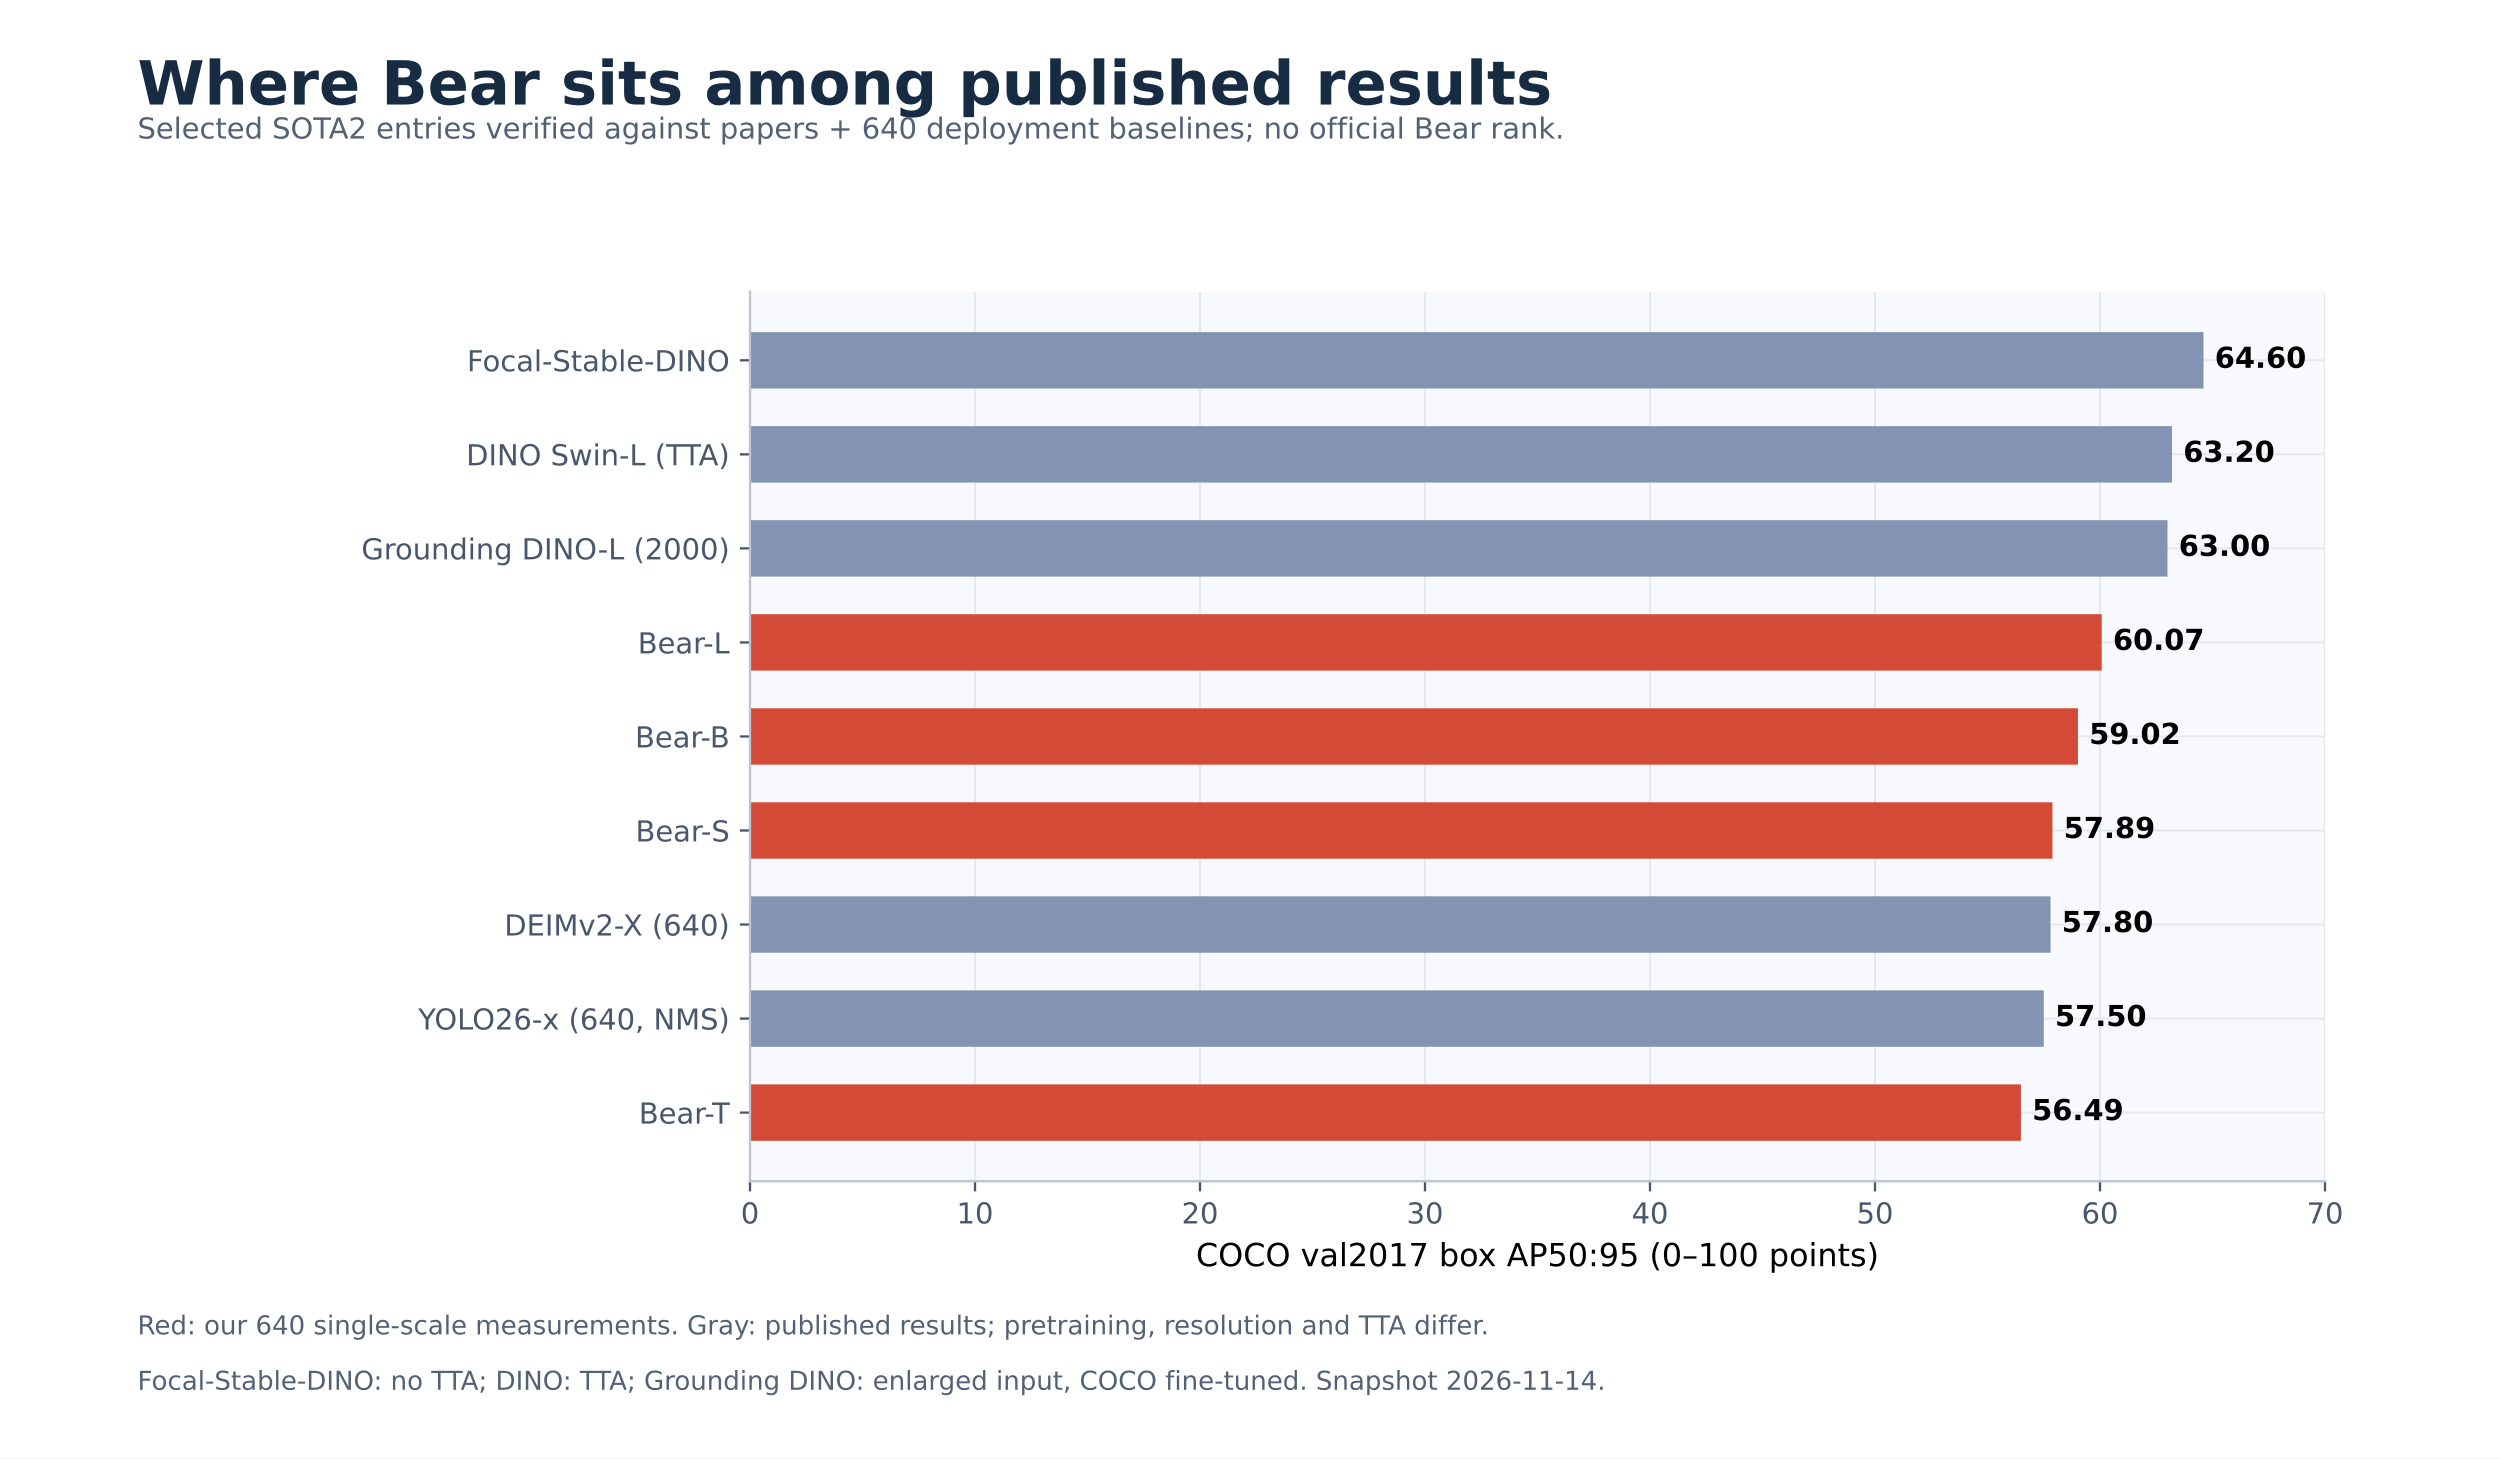
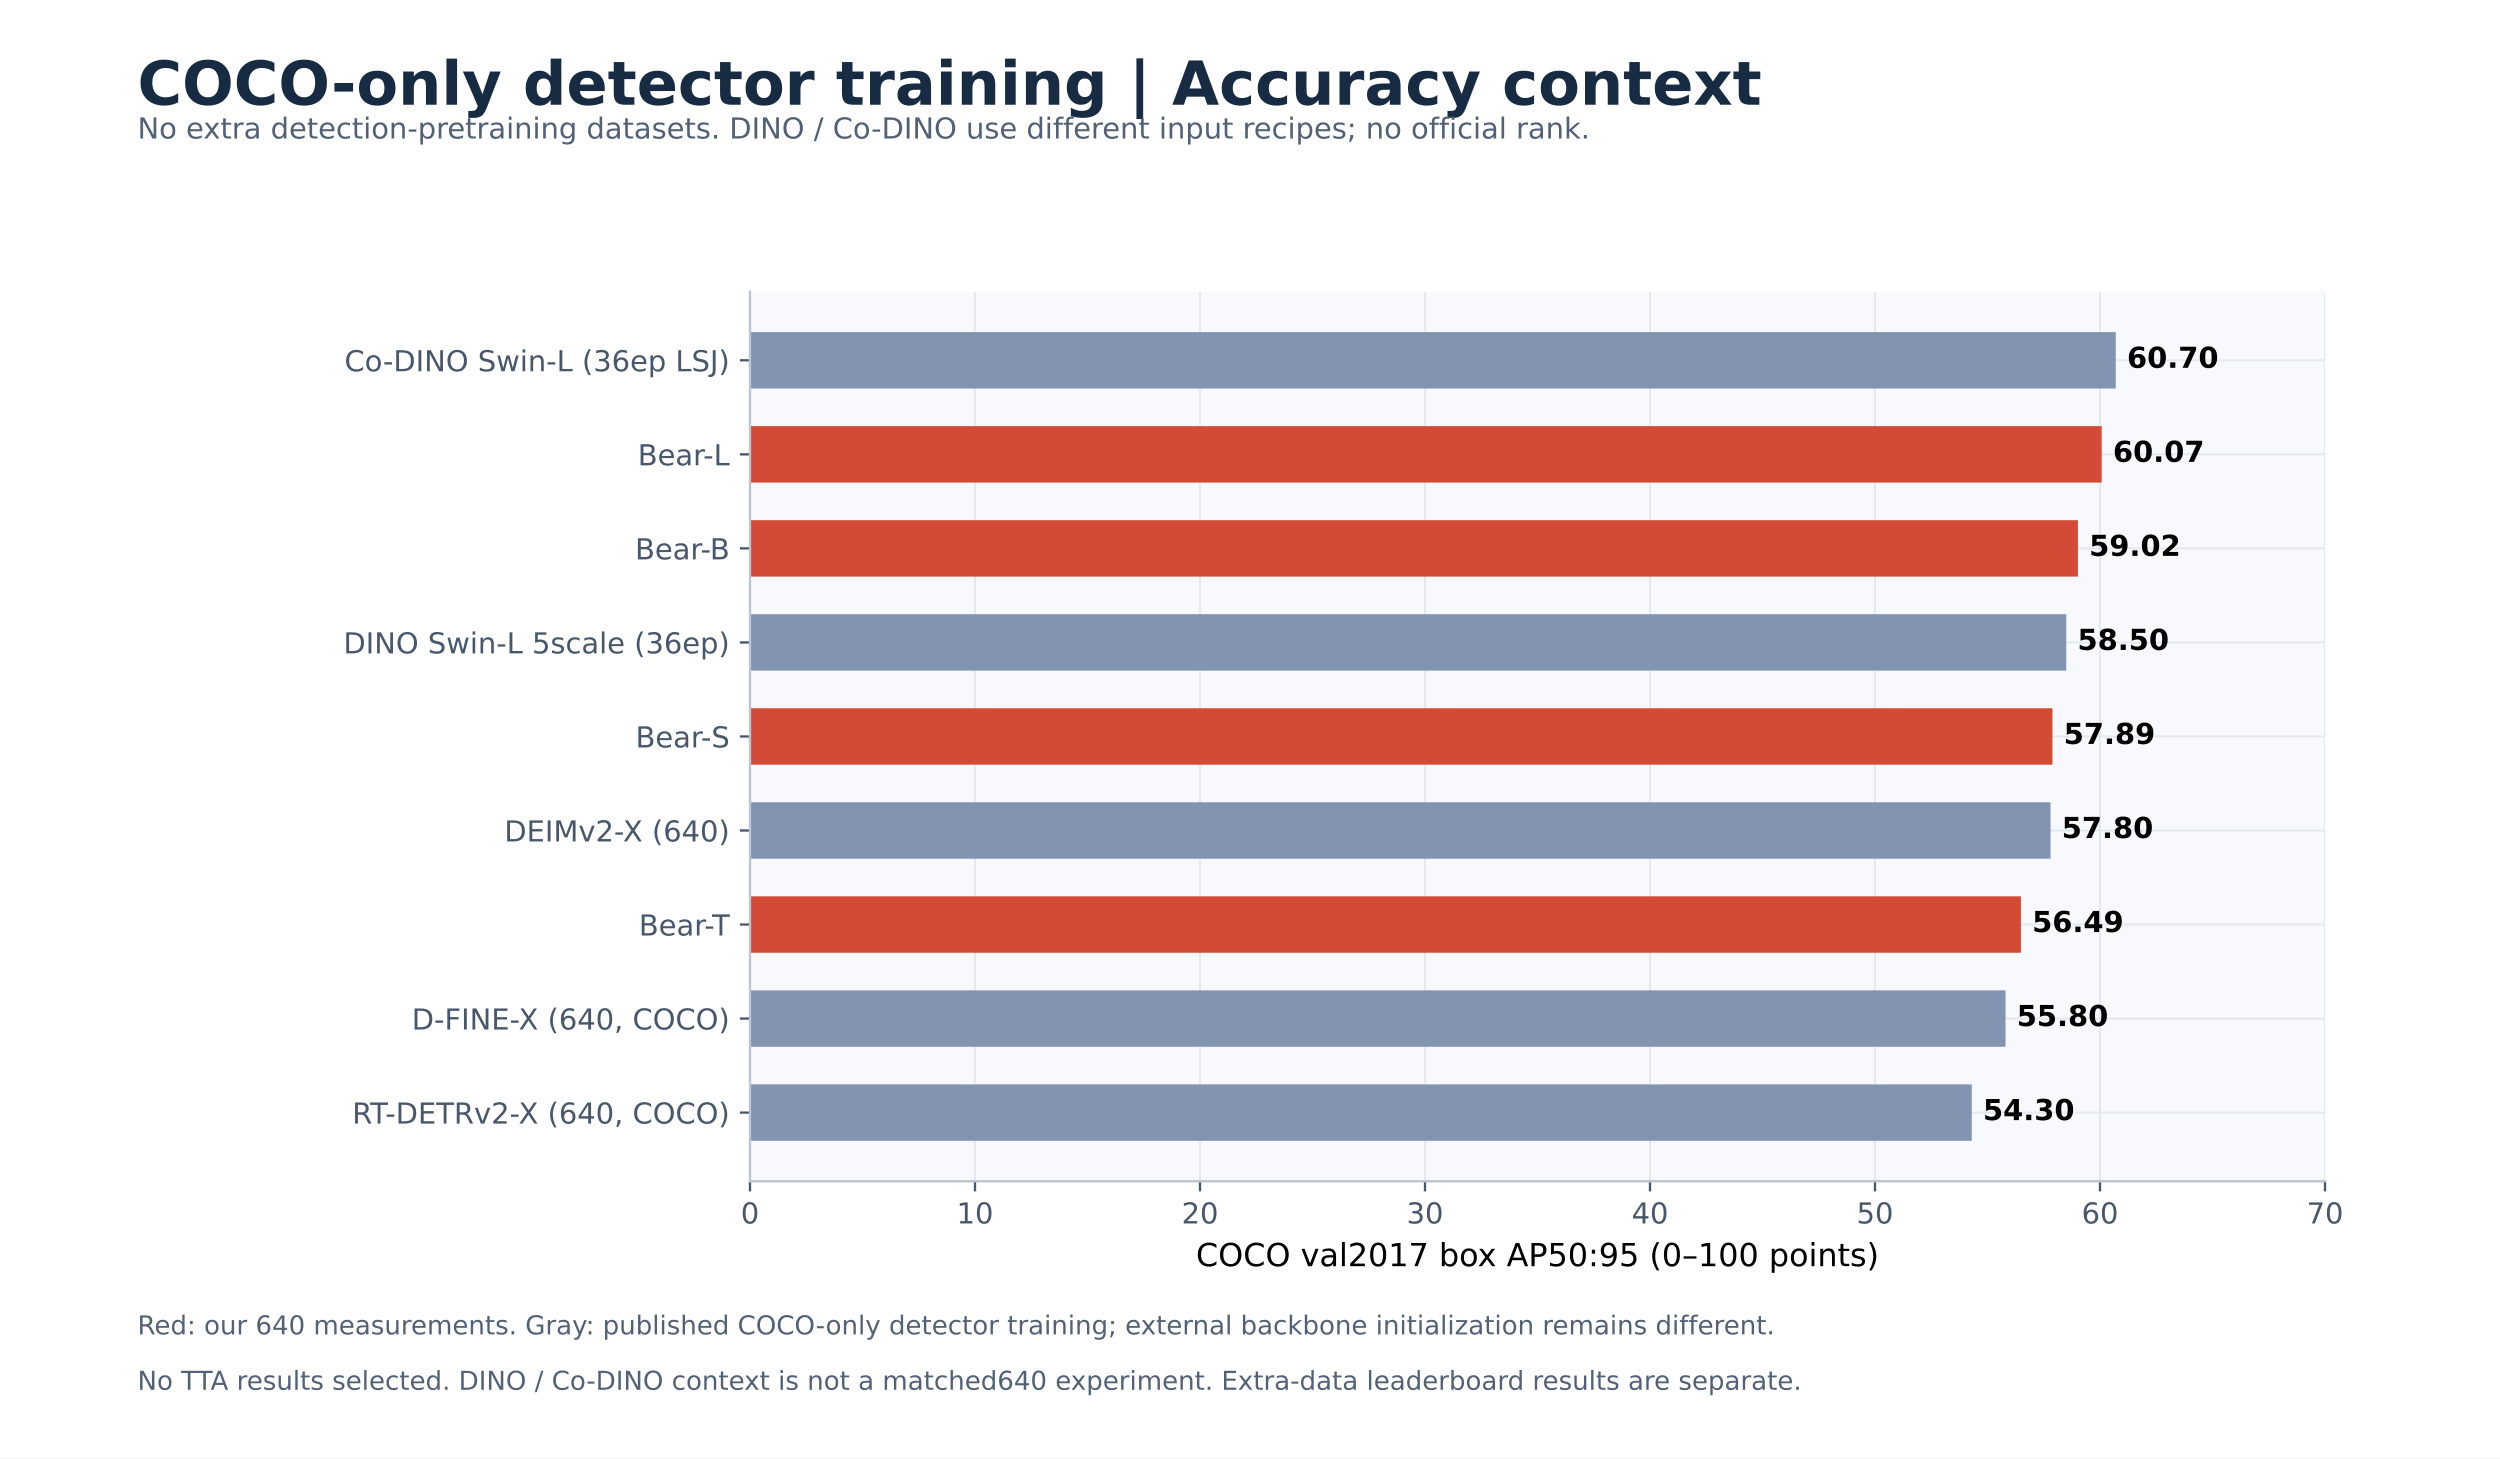
<svg xmlns="http://www.w3.org/2000/svg" xmlns:xlink="http://www.w3.org/1999/xlink" width="864pt" height="504pt" viewBox="0 0 864 504" version="1.1">
  <defs>
    <style type="text/css">*{stroke-linejoin: round; stroke-linecap: butt}</style>
  </defs>
  <g id="figure_1">
    <g id="patch_1">
-       <path d="M 0 504  L 864 504  L 864 0  L 0 0  z " style="fill: #ffffff" />
+       <path d="M 0 504 L 864 504 L 864 0 L 0 0 z " style="fill: #ffffff" />
    </g>
    <g id="axes_1">
      <g id="patch_2">
-         <path d="M 259.2 408.24  L 803.52 408.24  L 803.52 100.8  L 259.2 100.8  z " style="fill: #f7f9fc" />
+         <path d="M 259.2 408.24 L 803.52 408.24 L 803.52 100.8 L 259.2 100.8 z " style="fill: #f7f9fc" />
      </g>
      <g id="matplotlib.axis_1">
        <g id="xtick_1">
          <g id="line2d_1">
-             <path d="M 259.2 408.24  L 259.2 100.8  " clip-path="url(#p1939a73172)" style="fill: none; stroke: #dfe4ec; stroke-opacity: 0.8; stroke-width: 0.7; stroke-linecap: square" />
+             <path d="M 259.2 408.24 L 259.2 100.8 " clip-path="url(#p1e7b588244)" style="fill: none; stroke: #dfe4ec; stroke-opacity: 0.8; stroke-width: 0.7; stroke-linecap: square" />
          </g>
          <g id="line2d_2">
            <defs>
-               <path id="m6095315bea" d="M 0 0  L 0 3.5  " style="stroke: #48576b; stroke-width: 0.8" />
+               <path id="m8224a41083" d="M 0 0 L 0 3.5 " style="stroke: #48576b; stroke-width: 0.8" />
            </defs>
            <g>
-               <use xlink:href="#m6095315bea" x="259.2" y="408.24" style="fill: #48576b; stroke: #48576b; stroke-width: 0.8" />
+               <use xlink:href="#m8224a41083" x="259.2" y="408.24" style="fill: #48576b; stroke: #48576b; stroke-width: 0.8" />
            </g>
          </g>
          <g id="text_1">
            <text style="font-size: 10px; font-family: 'DejaVu Sans'; text-anchor: middle; fill: #48576b" x="259.2" y="422.838" transform="rotate(-0 259.2 422.8377)">0</text>
          </g>
        </g>
        <g id="xtick_2">
          <g id="line2d_3">
-             <path d="M 336.96 408.24  L 336.96 100.8  " clip-path="url(#p1939a73172)" style="fill: none; stroke: #dfe4ec; stroke-opacity: 0.8; stroke-width: 0.7; stroke-linecap: square" />
+             <path d="M 336.96 408.24 L 336.96 100.8 " clip-path="url(#p1e7b588244)" style="fill: none; stroke: #dfe4ec; stroke-opacity: 0.8; stroke-width: 0.7; stroke-linecap: square" />
          </g>
          <g id="line2d_4">
            <g>
-               <use xlink:href="#m6095315bea" x="336.96" y="408.24" style="fill: #48576b; stroke: #48576b; stroke-width: 0.8" />
+               <use xlink:href="#m8224a41083" x="336.96" y="408.24" style="fill: #48576b; stroke: #48576b; stroke-width: 0.8" />
            </g>
          </g>
          <g id="text_2">
            <text style="font-size: 10px; font-family: 'DejaVu Sans'; text-anchor: middle; fill: #48576b" x="336.96" y="422.838" transform="rotate(-0 336.96 422.8377)">10</text>
          </g>
        </g>
        <g id="xtick_3">
          <g id="line2d_5">
-             <path d="M 414.72 408.24  L 414.72 100.8  " clip-path="url(#p1939a73172)" style="fill: none; stroke: #dfe4ec; stroke-opacity: 0.8; stroke-width: 0.7; stroke-linecap: square" />
+             <path d="M 414.72 408.24 L 414.72 100.8 " clip-path="url(#p1e7b588244)" style="fill: none; stroke: #dfe4ec; stroke-opacity: 0.8; stroke-width: 0.7; stroke-linecap: square" />
          </g>
          <g id="line2d_6">
            <g>
-               <use xlink:href="#m6095315bea" x="414.72" y="408.24" style="fill: #48576b; stroke: #48576b; stroke-width: 0.8" />
+               <use xlink:href="#m8224a41083" x="414.72" y="408.24" style="fill: #48576b; stroke: #48576b; stroke-width: 0.8" />
            </g>
          </g>
          <g id="text_3">
            <text style="font-size: 10px; font-family: 'DejaVu Sans'; text-anchor: middle; fill: #48576b" x="414.72" y="422.838" transform="rotate(-0 414.72 422.8377)">20</text>
          </g>
        </g>
        <g id="xtick_4">
          <g id="line2d_7">
-             <path d="M 492.48 408.24  L 492.48 100.8  " clip-path="url(#p1939a73172)" style="fill: none; stroke: #dfe4ec; stroke-opacity: 0.8; stroke-width: 0.7; stroke-linecap: square" />
+             <path d="M 492.48 408.24 L 492.48 100.8 " clip-path="url(#p1e7b588244)" style="fill: none; stroke: #dfe4ec; stroke-opacity: 0.8; stroke-width: 0.7; stroke-linecap: square" />
          </g>
          <g id="line2d_8">
            <g>
-               <use xlink:href="#m6095315bea" x="492.48" y="408.24" style="fill: #48576b; stroke: #48576b; stroke-width: 0.8" />
+               <use xlink:href="#m8224a41083" x="492.48" y="408.24" style="fill: #48576b; stroke: #48576b; stroke-width: 0.8" />
            </g>
          </g>
          <g id="text_4">
            <text style="font-size: 10px; font-family: 'DejaVu Sans'; text-anchor: middle; fill: #48576b" x="492.48" y="422.838" transform="rotate(-0 492.48 422.8377)">30</text>
          </g>
        </g>
        <g id="xtick_5">
          <g id="line2d_9">
-             <path d="M 570.24 408.24  L 570.24 100.8  " clip-path="url(#p1939a73172)" style="fill: none; stroke: #dfe4ec; stroke-opacity: 0.8; stroke-width: 0.7; stroke-linecap: square" />
+             <path d="M 570.24 408.24 L 570.24 100.8 " clip-path="url(#p1e7b588244)" style="fill: none; stroke: #dfe4ec; stroke-opacity: 0.8; stroke-width: 0.7; stroke-linecap: square" />
          </g>
          <g id="line2d_10">
            <g>
-               <use xlink:href="#m6095315bea" x="570.24" y="408.24" style="fill: #48576b; stroke: #48576b; stroke-width: 0.8" />
+               <use xlink:href="#m8224a41083" x="570.24" y="408.24" style="fill: #48576b; stroke: #48576b; stroke-width: 0.8" />
            </g>
          </g>
          <g id="text_5">
            <text style="font-size: 10px; font-family: 'DejaVu Sans'; text-anchor: middle; fill: #48576b" x="570.24" y="422.838" transform="rotate(-0 570.24 422.8377)">40</text>
          </g>
        </g>
        <g id="xtick_6">
          <g id="line2d_11">
-             <path d="M 648 408.24  L 648 100.8  " clip-path="url(#p1939a73172)" style="fill: none; stroke: #dfe4ec; stroke-opacity: 0.8; stroke-width: 0.7; stroke-linecap: square" />
+             <path d="M 648 408.24 L 648 100.8 " clip-path="url(#p1e7b588244)" style="fill: none; stroke: #dfe4ec; stroke-opacity: 0.8; stroke-width: 0.7; stroke-linecap: square" />
          </g>
          <g id="line2d_12">
            <g>
-               <use xlink:href="#m6095315bea" x="648" y="408.24" style="fill: #48576b; stroke: #48576b; stroke-width: 0.8" />
+               <use xlink:href="#m8224a41083" x="648" y="408.24" style="fill: #48576b; stroke: #48576b; stroke-width: 0.8" />
            </g>
          </g>
          <g id="text_6">
            <text style="font-size: 10px; font-family: 'DejaVu Sans'; text-anchor: middle; fill: #48576b" x="648" y="422.838" transform="rotate(-0 648 422.8377)">50</text>
          </g>
        </g>
        <g id="xtick_7">
          <g id="line2d_13">
-             <path d="M 725.76 408.24  L 725.76 100.8  " clip-path="url(#p1939a73172)" style="fill: none; stroke: #dfe4ec; stroke-opacity: 0.8; stroke-width: 0.7; stroke-linecap: square" />
+             <path d="M 725.76 408.24 L 725.76 100.8 " clip-path="url(#p1e7b588244)" style="fill: none; stroke: #dfe4ec; stroke-opacity: 0.8; stroke-width: 0.7; stroke-linecap: square" />
          </g>
          <g id="line2d_14">
            <g>
-               <use xlink:href="#m6095315bea" x="725.76" y="408.24" style="fill: #48576b; stroke: #48576b; stroke-width: 0.8" />
+               <use xlink:href="#m8224a41083" x="725.76" y="408.24" style="fill: #48576b; stroke: #48576b; stroke-width: 0.8" />
            </g>
          </g>
          <g id="text_7">
            <text style="font-size: 10px; font-family: 'DejaVu Sans'; text-anchor: middle; fill: #48576b" x="725.76" y="422.838" transform="rotate(-0 725.76 422.8377)">60</text>
          </g>
        </g>
        <g id="xtick_8">
          <g id="line2d_15">
-             <path d="M 803.52 408.24  L 803.52 100.8  " clip-path="url(#p1939a73172)" style="fill: none; stroke: #dfe4ec; stroke-opacity: 0.8; stroke-width: 0.7; stroke-linecap: square" />
+             <path d="M 803.52 408.24 L 803.52 100.8 " clip-path="url(#p1e7b588244)" style="fill: none; stroke: #dfe4ec; stroke-opacity: 0.8; stroke-width: 0.7; stroke-linecap: square" />
          </g>
          <g id="line2d_16">
            <g>
-               <use xlink:href="#m6095315bea" x="803.52" y="408.24" style="fill: #48576b; stroke: #48576b; stroke-width: 0.8" />
+               <use xlink:href="#m8224a41083" x="803.52" y="408.24" style="fill: #48576b; stroke: #48576b; stroke-width: 0.8" />
            </g>
          </g>
          <g id="text_8">
            <text style="font-size: 10px; font-family: 'DejaVu Sans'; text-anchor: middle; fill: #48576b" x="803.52" y="422.838" transform="rotate(-0 803.52 422.8377)">70</text>
          </g>
        </g>
        <g id="text_9">
          <text style="font-size: 11px; font-family: 'DejaVu Sans'; text-anchor: middle" x="531.36" y="437.598" transform="rotate(-0 531.36 437.5983)">COCO val2017 box AP50:95 (0–100 points)</text>
        </g>
      </g>
      <g id="matplotlib.axis_2">
        <g id="ytick_1">
          <g id="line2d_17">
-             <path d="M 259.2 384.516  L 803.52 384.516  " clip-path="url(#p1939a73172)" style="fill: none; stroke: #dfe4ec; stroke-opacity: 0.8; stroke-width: 0.7; stroke-linecap: square" />
+             <path d="M 259.2 384.516 L 803.52 384.516 " clip-path="url(#p1e7b588244)" style="fill: none; stroke: #dfe4ec; stroke-opacity: 0.8; stroke-width: 0.7; stroke-linecap: square" />
          </g>
          <g id="line2d_18">
            <defs>
-               <path id="m37ec65dc58" d="M 0 0  L -3.5 0  " style="stroke: #48576b; stroke-width: 0.8" />
+               <path id="m14681b2eeb" d="M 0 0 L -3.5 0 " style="stroke: #48576b; stroke-width: 0.8" />
            </defs>
            <g>
-               <use xlink:href="#m37ec65dc58" x="259.2" y="384.516" style="fill: #48576b; stroke: #48576b; stroke-width: 0.8" />
+               <use xlink:href="#m14681b2eeb" x="259.2" y="384.516" style="fill: #48576b; stroke: #48576b; stroke-width: 0.8" />
            </g>
          </g>
          <g id="text_10">
-             <text style="font-size: 10px; font-family: 'DejaVu Sans'; text-anchor: end; fill: #48576b" x="252.2" y="388.315" transform="rotate(-0 252.2 388.3146)">Bear-T</text>
+             <text style="font-size: 10px; font-family: 'DejaVu Sans'; text-anchor: end; fill: #48576b" x="252.2" y="388.315" transform="rotate(-0 252.2 388.3146)">RT-DETRv2-X (640, COCO)</text>
          </g>
        </g>
        <g id="ytick_2">
          <g id="line2d_19">
-             <path d="M 259.2 352.017  L 803.52 352.017  " clip-path="url(#p1939a73172)" style="fill: none; stroke: #dfe4ec; stroke-opacity: 0.8; stroke-width: 0.7; stroke-linecap: square" />
+             <path d="M 259.2 352.017 L 803.52 352.017 " clip-path="url(#p1e7b588244)" style="fill: none; stroke: #dfe4ec; stroke-opacity: 0.8; stroke-width: 0.7; stroke-linecap: square" />
          </g>
          <g id="line2d_20">
            <g>
-               <use xlink:href="#m37ec65dc58" x="259.2" y="352.017" style="fill: #48576b; stroke: #48576b; stroke-width: 0.8" />
+               <use xlink:href="#m14681b2eeb" x="259.2" y="352.017" style="fill: #48576b; stroke: #48576b; stroke-width: 0.8" />
            </g>
          </g>
          <g id="text_11">
-             <text style="font-size: 10px; font-family: 'DejaVu Sans'; text-anchor: end; fill: #48576b" x="252.2" y="355.816" transform="rotate(-0 252.2 355.8157)">YOLO26-x (640, NMS)</text>
+             <text style="font-size: 10px; font-family: 'DejaVu Sans'; text-anchor: end; fill: #48576b" x="252.2" y="355.816" transform="rotate(-0 252.2 355.8157)">D-FINE-X (640, COCO)</text>
          </g>
        </g>
        <g id="ytick_3">
          <g id="line2d_21">
-             <path d="M 259.2 319.518  L 803.52 319.518  " clip-path="url(#p1939a73172)" style="fill: none; stroke: #dfe4ec; stroke-opacity: 0.8; stroke-width: 0.7; stroke-linecap: square" />
+             <path d="M 259.2 319.518 L 803.52 319.518 " clip-path="url(#p1e7b588244)" style="fill: none; stroke: #dfe4ec; stroke-opacity: 0.8; stroke-width: 0.7; stroke-linecap: square" />
          </g>
          <g id="line2d_22">
            <g>
-               <use xlink:href="#m37ec65dc58" x="259.2" y="319.518" style="fill: #48576b; stroke: #48576b; stroke-width: 0.8" />
+               <use xlink:href="#m14681b2eeb" x="259.2" y="319.518" style="fill: #48576b; stroke: #48576b; stroke-width: 0.8" />
            </g>
          </g>
          <g id="text_12">
-             <text style="font-size: 10px; font-family: 'DejaVu Sans'; text-anchor: end; fill: #48576b" x="252.2" y="323.317" transform="rotate(-0 252.2 323.3167)">DEIMv2-X (640)</text>
+             <text style="font-size: 10px; font-family: 'DejaVu Sans'; text-anchor: end; fill: #48576b" x="252.2" y="323.317" transform="rotate(-0 252.2 323.3167)">Bear-T</text>
          </g>
        </g>
        <g id="ytick_4">
          <g id="line2d_23">
-             <path d="M 259.2 287.019  L 803.52 287.019  " clip-path="url(#p1939a73172)" style="fill: none; stroke: #dfe4ec; stroke-opacity: 0.8; stroke-width: 0.7; stroke-linecap: square" />
+             <path d="M 259.2 287.019 L 803.52 287.019 " clip-path="url(#p1e7b588244)" style="fill: none; stroke: #dfe4ec; stroke-opacity: 0.8; stroke-width: 0.7; stroke-linecap: square" />
          </g>
          <g id="line2d_24">
            <g>
-               <use xlink:href="#m37ec65dc58" x="259.2" y="287.019" style="fill: #48576b; stroke: #48576b; stroke-width: 0.8" />
+               <use xlink:href="#m14681b2eeb" x="259.2" y="287.019" style="fill: #48576b; stroke: #48576b; stroke-width: 0.8" />
            </g>
          </g>
          <g id="text_13">
-             <text style="font-size: 10px; font-family: 'DejaVu Sans'; text-anchor: end; fill: #48576b" x="252.2" y="290.818" transform="rotate(-0 252.2 290.8178)">Bear-S</text>
+             <text style="font-size: 10px; font-family: 'DejaVu Sans'; text-anchor: end; fill: #48576b" x="252.2" y="290.818" transform="rotate(-0 252.2 290.8178)">DEIMv2-X (640)</text>
          </g>
        </g>
        <g id="ytick_5">
          <g id="line2d_25">
-             <path d="M 259.2 254.52  L 803.52 254.52  " clip-path="url(#p1939a73172)" style="fill: none; stroke: #dfe4ec; stroke-opacity: 0.8; stroke-width: 0.7; stroke-linecap: square" />
+             <path d="M 259.2 254.52 L 803.52 254.52 " clip-path="url(#p1e7b588244)" style="fill: none; stroke: #dfe4ec; stroke-opacity: 0.8; stroke-width: 0.7; stroke-linecap: square" />
          </g>
          <g id="line2d_26">
            <g>
-               <use xlink:href="#m37ec65dc58" x="259.2" y="254.52" style="fill: #48576b; stroke: #48576b; stroke-width: 0.8" />
+               <use xlink:href="#m14681b2eeb" x="259.2" y="254.52" style="fill: #48576b; stroke: #48576b; stroke-width: 0.8" />
            </g>
          </g>
          <g id="text_14">
-             <text style="font-size: 10px; font-family: 'DejaVu Sans'; text-anchor: end; fill: #48576b" x="252.2" y="258.319" transform="rotate(-0 252.2 258.3188)">Bear-B</text>
+             <text style="font-size: 10px; font-family: 'DejaVu Sans'; text-anchor: end; fill: #48576b" x="252.2" y="258.319" transform="rotate(-0 252.2 258.3188)">Bear-S</text>
          </g>
        </g>
        <g id="ytick_6">
          <g id="line2d_27">
-             <path d="M 259.2 222.021  L 803.52 222.021  " clip-path="url(#p1939a73172)" style="fill: none; stroke: #dfe4ec; stroke-opacity: 0.8; stroke-width: 0.7; stroke-linecap: square" />
+             <path d="M 259.2 222.021 L 803.52 222.021 " clip-path="url(#p1e7b588244)" style="fill: none; stroke: #dfe4ec; stroke-opacity: 0.8; stroke-width: 0.7; stroke-linecap: square" />
          </g>
          <g id="line2d_28">
            <g>
-               <use xlink:href="#m37ec65dc58" x="259.2" y="222.021" style="fill: #48576b; stroke: #48576b; stroke-width: 0.8" />
+               <use xlink:href="#m14681b2eeb" x="259.2" y="222.021" style="fill: #48576b; stroke: #48576b; stroke-width: 0.8" />
            </g>
          </g>
          <g id="text_15">
-             <text style="font-size: 10px; font-family: 'DejaVu Sans'; text-anchor: end; fill: #48576b" x="252.2" y="225.82" transform="rotate(-0 252.2 225.8199)">Bear-L</text>
+             <text style="font-size: 10px; font-family: 'DejaVu Sans'; text-anchor: end; fill: #48576b" x="252.2" y="225.82" transform="rotate(-0 252.2 225.8203)">DINO Swin-L 5scale (36ep)</text>
          </g>
        </g>
        <g id="ytick_7">
          <g id="line2d_29">
-             <path d="M 259.2 189.522  L 803.52 189.522  " clip-path="url(#p1939a73172)" style="fill: none; stroke: #dfe4ec; stroke-opacity: 0.8; stroke-width: 0.7; stroke-linecap: square" />
+             <path d="M 259.2 189.522 L 803.52 189.522 " clip-path="url(#p1e7b588244)" style="fill: none; stroke: #dfe4ec; stroke-opacity: 0.8; stroke-width: 0.7; stroke-linecap: square" />
          </g>
          <g id="line2d_30">
            <g>
-               <use xlink:href="#m37ec65dc58" x="259.2" y="189.522" style="fill: #48576b; stroke: #48576b; stroke-width: 0.8" />
+               <use xlink:href="#m14681b2eeb" x="259.2" y="189.522" style="fill: #48576b; stroke: #48576b; stroke-width: 0.8" />
            </g>
          </g>
          <g id="text_16">
-             <text style="font-size: 10px; font-family: 'DejaVu Sans'; text-anchor: end; fill: #48576b" x="252.2" y="193.321" transform="rotate(-0 252.2 193.3213)">Grounding DINO-L (2000)</text>
+             <text style="font-size: 10px; font-family: 'DejaVu Sans'; text-anchor: end; fill: #48576b" x="252.2" y="193.321" transform="rotate(-0 252.2 193.3209)">Bear-B</text>
          </g>
        </g>
        <g id="ytick_8">
          <g id="line2d_31">
-             <path d="M 259.2 157.023  L 803.52 157.023  " clip-path="url(#p1939a73172)" style="fill: none; stroke: #dfe4ec; stroke-opacity: 0.8; stroke-width: 0.7; stroke-linecap: square" />
+             <path d="M 259.2 157.023 L 803.52 157.023 " clip-path="url(#p1e7b588244)" style="fill: none; stroke: #dfe4ec; stroke-opacity: 0.8; stroke-width: 0.7; stroke-linecap: square" />
          </g>
          <g id="line2d_32">
            <g>
-               <use xlink:href="#m37ec65dc58" x="259.2" y="157.023" style="fill: #48576b; stroke: #48576b; stroke-width: 0.8" />
+               <use xlink:href="#m14681b2eeb" x="259.2" y="157.023" style="fill: #48576b; stroke: #48576b; stroke-width: 0.8" />
            </g>
          </g>
          <g id="text_17">
-             <text style="font-size: 10px; font-family: 'DejaVu Sans'; text-anchor: end; fill: #48576b" x="252.2" y="160.822" transform="rotate(-0 252.2 160.8224)">DINO Swin-L (TTA)</text>
+             <text style="font-size: 10px; font-family: 'DejaVu Sans'; text-anchor: end; fill: #48576b" x="252.2" y="160.822" transform="rotate(-0 252.2 160.822)">Bear-L</text>
          </g>
        </g>
        <g id="ytick_9">
          <g id="line2d_33">
-             <path d="M 259.2 124.524  L 803.52 124.524  " clip-path="url(#p1939a73172)" style="fill: none; stroke: #dfe4ec; stroke-opacity: 0.8; stroke-width: 0.7; stroke-linecap: square" />
+             <path d="M 259.2 124.524 L 803.52 124.524 " clip-path="url(#p1e7b588244)" style="fill: none; stroke: #dfe4ec; stroke-opacity: 0.8; stroke-width: 0.7; stroke-linecap: square" />
          </g>
          <g id="line2d_34">
            <g>
-               <use xlink:href="#m37ec65dc58" x="259.2" y="124.524" style="fill: #48576b; stroke: #48576b; stroke-width: 0.8" />
+               <use xlink:href="#m14681b2eeb" x="259.2" y="124.524" style="fill: #48576b; stroke: #48576b; stroke-width: 0.8" />
            </g>
          </g>
          <g id="text_18">
-             <text style="font-size: 10px; font-family: 'DejaVu Sans'; text-anchor: end; fill: #48576b" x="252.2" y="128.323" transform="rotate(-0 252.2 128.3234)">Focal-Stable-DINO</text>
+             <text style="font-size: 10px; font-family: 'DejaVu Sans'; text-anchor: end; fill: #48576b" x="252.2" y="128.323" transform="rotate(-0 252.2 128.3234)">Co-DINO Swin-L (36ep LSJ)</text>
          </g>
        </g>
      </g>
      <g id="patch_3">
-         <path d="M 259.2 394.265  L 698.428 394.265  L 698.428 374.766  L 259.2 374.766  z " clip-path="url(#p1939a73172)" style="fill: #d34b37" />
+         <path d="M 259.2 394.265 L 681.437 394.265 L 681.437 374.766 L 259.2 374.766 z " clip-path="url(#p1e7b588244)" style="fill: #8294b1" />
      </g>
      <g id="patch_4">
-         <path d="M 259.2 361.767  L 706.32 361.767  L 706.32 342.267  L 259.2 342.267  z " clip-path="url(#p1939a73172)" style="fill: #8294b1" />
+         <path d="M 259.2 361.767 L 693.101 361.767 L 693.101 342.267 L 259.2 342.267 z " clip-path="url(#p1e7b588244)" style="fill: #8294b1" />
      </g>
      <g id="patch_5">
-         <path d="M 259.2 329.268  L 708.653 329.268  L 708.653 309.768  L 259.2 309.768  z " clip-path="url(#p1939a73172)" style="fill: #8294b1" />
+         <path d="M 259.2 329.268 L 698.428 329.268 L 698.428 309.768 L 259.2 309.768 z " clip-path="url(#p1e7b588244)" style="fill: #d34b37" />
      </g>
      <g id="patch_6">
-         <path d="M 259.2 296.769  L 709.325 296.769  L 709.325 277.269  L 259.2 277.269  z " clip-path="url(#p1939a73172)" style="fill: #d34b37" />
+         <path d="M 259.2 296.769 L 708.653 296.769 L 708.653 277.269 L 259.2 277.269 z " clip-path="url(#p1e7b588244)" style="fill: #8294b1" />
      </g>
      <g id="patch_7">
-         <path d="M 259.2 264.27  L 718.133 264.27  L 718.133 244.77  L 259.2 244.77  z " clip-path="url(#p1939a73172)" style="fill: #d34b37" />
+         <path d="M 259.2 264.27 L 709.325 264.27 L 709.325 244.77 L 259.2 244.77 z " clip-path="url(#p1e7b588244)" style="fill: #d34b37" />
      </g>
      <g id="patch_8">
-         <path d="M 259.2 231.771  L 726.342 231.771  L 726.342 212.271  L 259.2 212.271  z " clip-path="url(#p1939a73172)" style="fill: #d34b37" />
+         <path d="M 259.2 231.771 L 714.096 231.771 L 714.096 212.271 L 259.2 212.271 z " clip-path="url(#p1e7b588244)" style="fill: #8294b1" />
      </g>
      <g id="patch_9">
-         <path d="M 259.2 199.272  L 749.088 199.272  L 749.088 179.772  L 259.2 179.772  z " clip-path="url(#p1939a73172)" style="fill: #8294b1" />
+         <path d="M 259.2 199.272 L 718.133 199.272 L 718.133 179.772 L 259.2 179.772 z " clip-path="url(#p1e7b588244)" style="fill: #d34b37" />
      </g>
      <g id="patch_10">
-         <path d="M 259.2 166.773  L 750.643 166.773  L 750.643 147.273  L 259.2 147.273  z " clip-path="url(#p1939a73172)" style="fill: #8294b1" />
+         <path d="M 259.2 166.773 L 726.342 166.773 L 726.342 147.273 L 259.2 147.273 z " clip-path="url(#p1e7b588244)" style="fill: #d34b37" />
      </g>
      <g id="patch_11">
-         <path d="M 259.2 134.274  L 761.53 134.274  L 761.53 114.775  L 259.2 114.775  z " clip-path="url(#p1939a73172)" style="fill: #8294b1" />
+         <path d="M 259.2 134.274 L 731.203 134.274 L 731.203 114.775 L 259.2 114.775 z " clip-path="url(#p1e7b588244)" style="fill: #8294b1" />
      </g>
      <g id="patch_12">
-         <path d="M 259.2 408.24  L 259.2 100.8  " style="fill: none; stroke: #bbc4d1; stroke-width: 0.8; stroke-linejoin: miter; stroke-linecap: square" />
+         <path d="M 259.2 408.24 L 259.2 100.8 " style="fill: none; stroke: #bbc4d1; stroke-width: 0.8; stroke-linejoin: miter; stroke-linecap: square" />
      </g>
      <g id="patch_13">
-         <path d="M 259.2 408.24  L 803.52 408.24  " style="fill: none; stroke: #bbc4d1; stroke-width: 0.8; stroke-linejoin: miter; stroke-linecap: square" />
+         <path d="M 259.2 408.24 L 803.52 408.24 " style="fill: none; stroke: #bbc4d1; stroke-width: 0.8; stroke-linejoin: miter; stroke-linecap: square" />
      </g>
      <g id="text_19">
-         <text style="font-weight: 700; font-size: 10px; font-family: 'DejaVu Sans'; text-anchor: start" x="702.316" y="387.113" transform="rotate(-0 702.3165 387.1134)">56.49</text>
+         <text style="font-weight: 700; font-size: 10px; font-family: 'DejaVu Sans'; text-anchor: start" x="685.325" y="387.113" transform="rotate(-0 685.3248 387.1134)">54.30</text>
      </g>
      <g id="text_20">
-         <text style="font-weight: 700; font-size: 10px; font-family: 'DejaVu Sans'; text-anchor: start" x="710.208" y="354.614" transform="rotate(-0 710.208 354.6145)">57.50</text>
+         <text style="font-weight: 700; font-size: 10px; font-family: 'DejaVu Sans'; text-anchor: start" x="696.989" y="354.614" transform="rotate(-0 696.9888 354.6145)">55.80</text>
      </g>
      <g id="text_21">
-         <text style="font-weight: 700; font-size: 10px; font-family: 'DejaVu Sans'; text-anchor: start" x="712.541" y="322.116" transform="rotate(-0 712.5408 322.1155)">57.80</text>
+         <text style="font-weight: 700; font-size: 10px; font-family: 'DejaVu Sans'; text-anchor: start" x="702.316" y="322.116" transform="rotate(-0 702.3165 322.1155)">56.49</text>
      </g>
      <g id="text_22">
-         <text style="font-weight: 700; font-size: 10px; font-family: 'DejaVu Sans'; text-anchor: start" x="713.213" y="289.617" transform="rotate(-0 713.213 289.6166)">57.89</text>
+         <text style="font-weight: 700; font-size: 10px; font-family: 'DejaVu Sans'; text-anchor: start" x="712.541" y="289.617" transform="rotate(-0 712.5408 289.6166)">57.80</text>
      </g>
      <g id="text_23">
-         <text style="font-weight: 700; font-size: 10px; font-family: 'DejaVu Sans'; text-anchor: start" x="722.021" y="257.118" transform="rotate(-0 722.0212 257.1177)">59.02</text>
+         <text style="font-weight: 700; font-size: 10px; font-family: 'DejaVu Sans'; text-anchor: start" x="713.213" y="257.118" transform="rotate(-0 713.213 257.1177)">57.89</text>
      </g>
      <g id="text_24">
-         <text style="font-weight: 700; font-size: 10px; font-family: 'DejaVu Sans'; text-anchor: start" x="730.23" y="224.619" transform="rotate(-0 730.2299 224.6187)">60.07</text>
+         <text style="font-weight: 700; font-size: 10px; font-family: 'DejaVu Sans'; text-anchor: start" x="717.984" y="224.619" transform="rotate(-0 717.984 224.6187)">58.50</text>
      </g>
      <g id="text_25">
-         <text style="font-weight: 700; font-size: 10px; font-family: 'DejaVu Sans'; text-anchor: start" x="752.976" y="192.12" transform="rotate(-0 752.976 192.1198)">63.00</text>
+         <text style="font-weight: 700; font-size: 10px; font-family: 'DejaVu Sans'; text-anchor: start" x="722.021" y="192.12" transform="rotate(-0 722.0212 192.1198)">59.02</text>
      </g>
      <g id="text_26">
-         <text style="font-weight: 700; font-size: 10px; font-family: 'DejaVu Sans'; text-anchor: start" x="754.531" y="159.621" transform="rotate(-0 754.5312 159.6208)">63.20</text>
+         <text style="font-weight: 700; font-size: 10px; font-family: 'DejaVu Sans'; text-anchor: start" x="730.23" y="159.621" transform="rotate(-0 730.2299 159.6208)">60.07</text>
      </g>
      <g id="text_27">
-         <text style="font-weight: 700; font-size: 10px; font-family: 'DejaVu Sans'; text-anchor: start" x="765.418" y="127.122" transform="rotate(-0 765.4176 127.1219)">64.60</text>
+         <text style="font-weight: 700; font-size: 10px; font-family: 'DejaVu Sans'; text-anchor: start" x="735.091" y="127.122" transform="rotate(-0 735.0912 127.1219)">60.70</text>
      </g>
    </g>
    <g id="text_28">
-       <text style="font-weight: 700; font-size: 21px; font-family: 'DejaVu Sans'; text-anchor: start; fill: #172b43" x="47.52" y="36.117" transform="rotate(-0 47.52 36.11672)">Where Bear sits among published results</text>
+       <text style="font-weight: 700; font-size: 21px; font-family: 'DejaVu Sans'; text-anchor: start; fill: #172b43" x="47.52" y="36.209" transform="rotate(-0 47.52 36.20859)">COCO-only detector training | Accuracy context</text>
    </g>
    <g id="text_29">
-       <text style="font-size: 10px; font-family: 'DejaVu Sans'; text-anchor: start; fill: #526176" x="47.52" y="47.88" transform="rotate(-0 47.52 47.88)">Selected SOTA2 entries verified against papers + 640 deployment baselines; no official Bear rank.</text>
+       <text style="font-size: 10px; font-family: 'DejaVu Sans'; text-anchor: start; fill: #526176" x="47.52" y="47.88" transform="rotate(-0 47.52 47.88)">No extra detection-pretraining datasets. DINO / Co-DINO use different input recipes; no official rank.</text>
    </g>
    <g id="text_30">
-       <text style="font-size: 9px; font-family: 'DejaVu Sans'; text-anchor: start; fill: #526176" x="47.52" y="461.16" transform="rotate(-0 47.52 461.16)">Red: our 640 single-scale measurements. Gray: published results; pretraining, resolution and TTA differ.</text>
+       <text style="font-size: 9px; font-family: 'DejaVu Sans'; text-anchor: start; fill: #526176" x="47.52" y="461.16" transform="rotate(-0 47.52 461.16)">Red: our 640 measurements. Gray: published COCO-only detector training; external backbone initialization remains different.</text>
    </g>
    <g id="text_31">
-       <text style="font-size: 9px; font-family: 'DejaVu Sans'; text-anchor: start; fill: #526176" x="47.52" y="480.312" transform="rotate(-0 47.52 480.312)">Focal-Stable-DINO: no TTA; DINO: TTA; Grounding DINO: enlarged input, COCO fine-tuned. Snapshot 2026-11-14.</text>
+       <text style="font-size: 9px; font-family: 'DejaVu Sans'; text-anchor: start; fill: #526176" x="47.52" y="480.312" transform="rotate(-0 47.52 480.312)">No TTA results selected. DINO / Co-DINO context is not a matched640 experiment. Extra-data leaderboard results are separate.</text>
    </g>
  </g>
  <defs>
-     <clipPath id="p1939a73172">
+     <clipPath id="p1e7b588244">
      <rect x="259.2" y="100.8" width="544.32" height="307.44" />
    </clipPath>
  </defs>
</svg>
